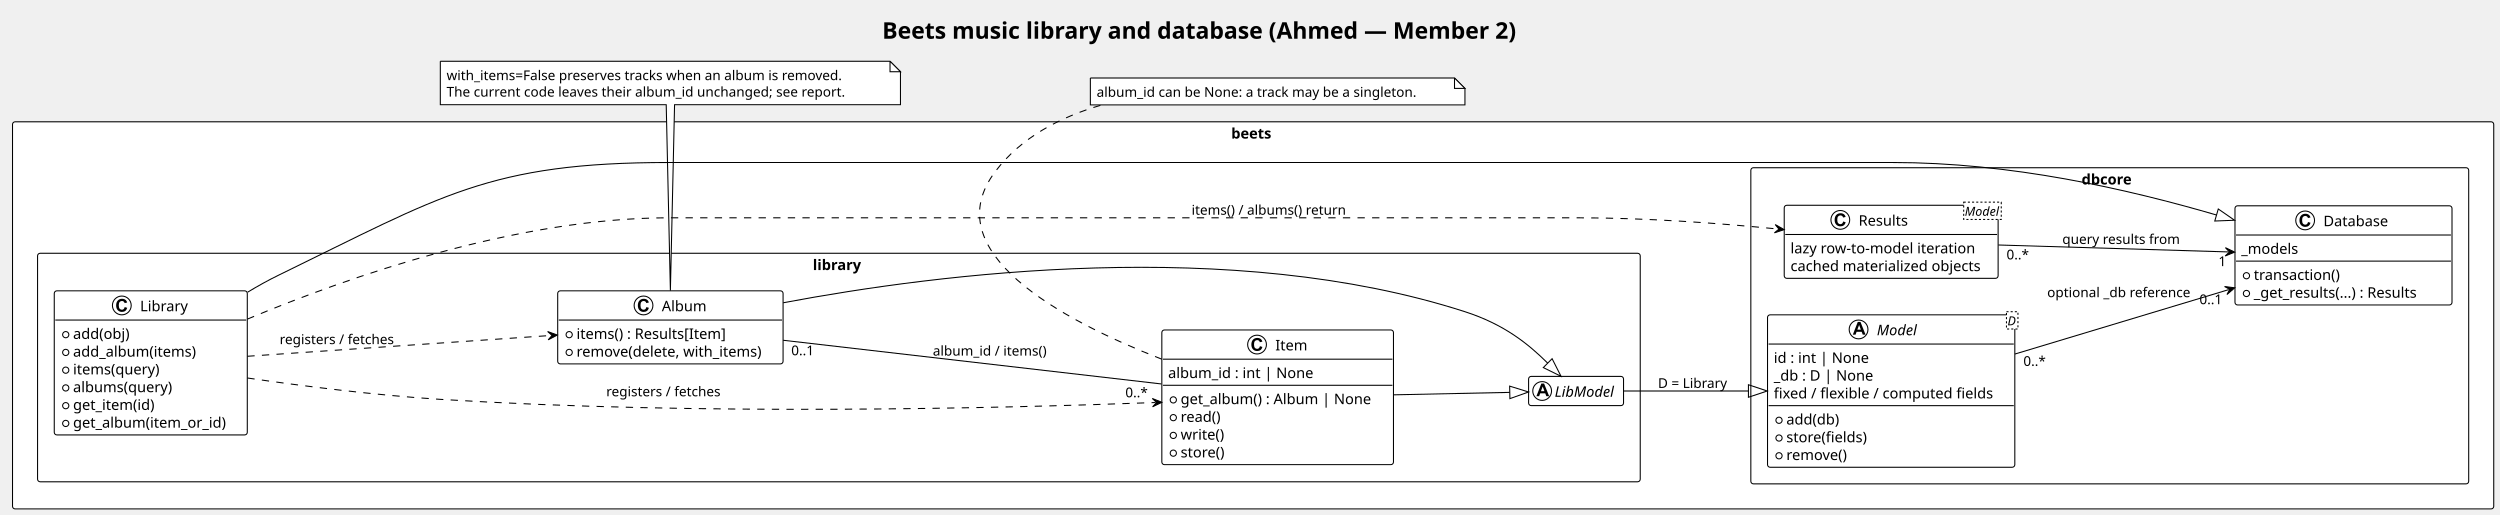
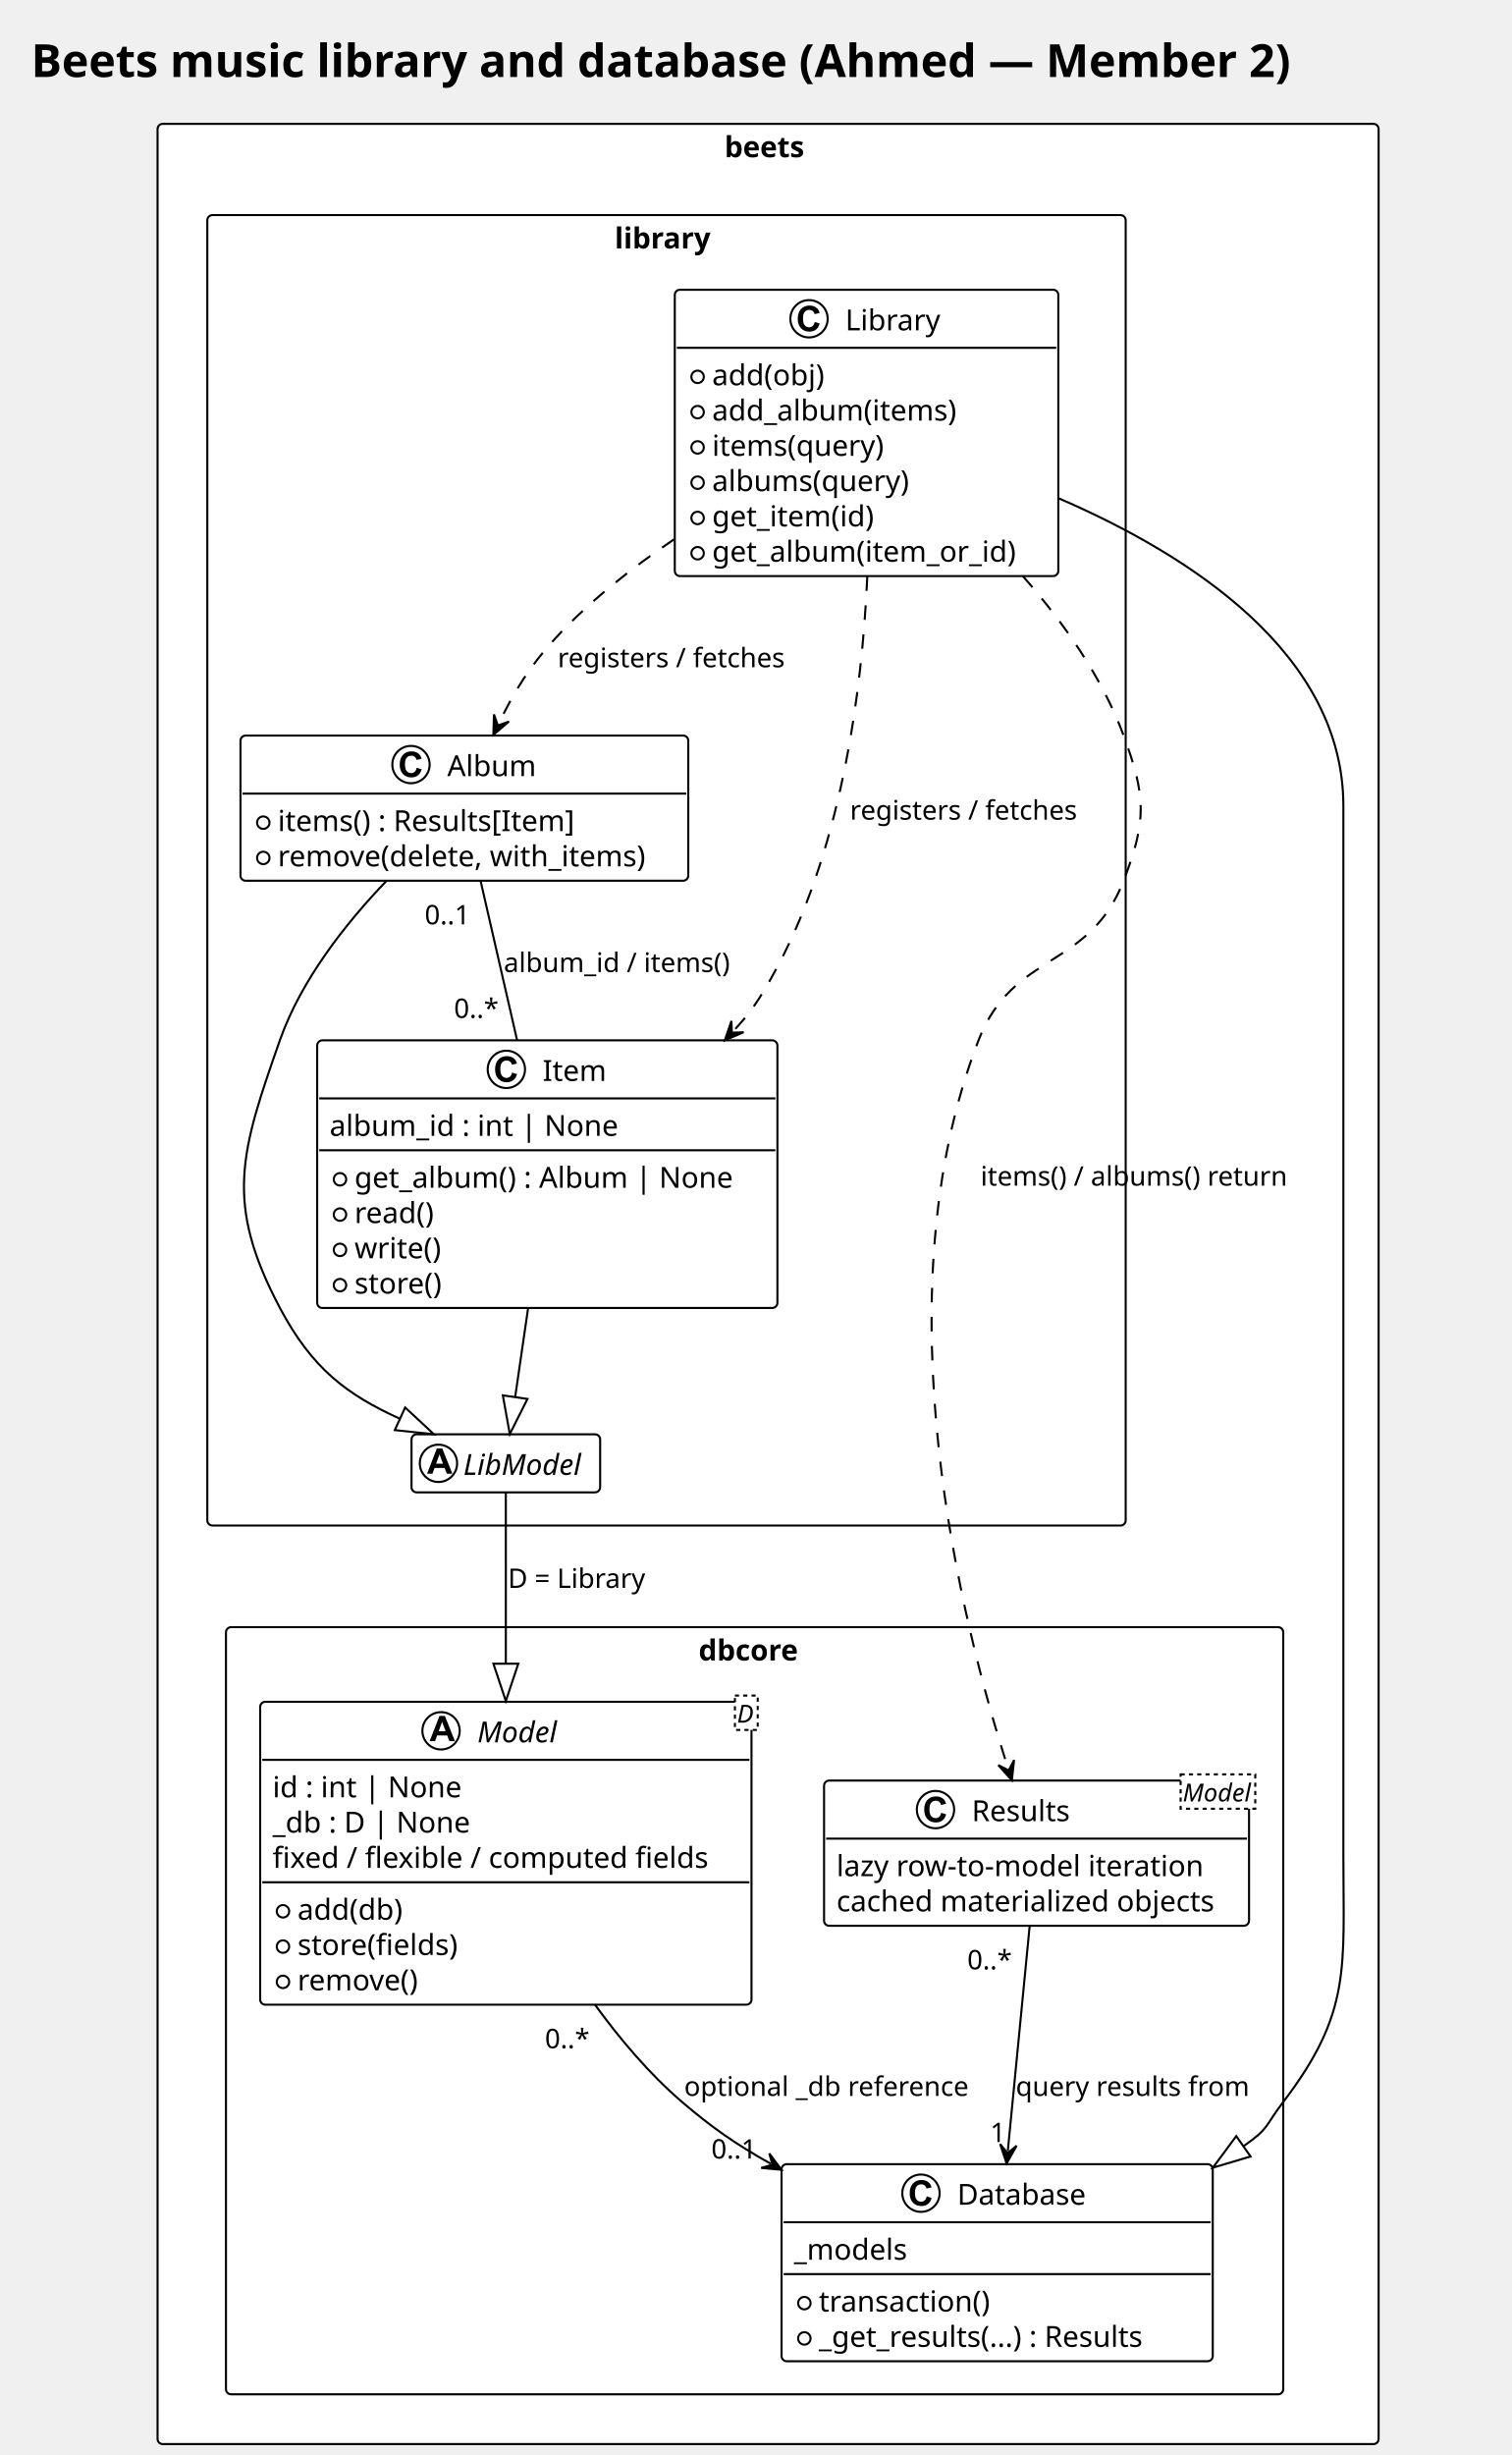
- <svg xmlns="http://www.w3.org/2000/svg" contentStyleType="text/css" height="493px" preserveAspectRatio="none" style="width:2396px;height:493px;background:#FFFFFF;" version="1.1" viewBox="0 0 2396 493" width="2396px" zoomAndPan="magnify">
+ <svg xmlns="http://www.w3.org/2000/svg" contentStyleType="text/css" height="1184px" preserveAspectRatio="none" style="width:729px;height:1184px;background:#FFFFFF;" version="1.1" viewBox="0 0 729 1184" width="729px" zoomAndPan="magnify">
  <defs />
  <g>
-     <text fill="#000000" font-family="Verdana" font-size="22" font-weight="bold" lengthAdjust="spacing" textLength="696" x="845.5" y="37.118">Beets music library and database (Ahmed — Member 2)</text>
+     <text fill="#000000" font-family="Verdana" font-size="22" font-weight="bold" lengthAdjust="spacing" textLength="696" x="15" y="37.118">Beets music library and database (Ahmed — Member 2)</text>
    <g id="cluster_beets">
-       <rect fill="#FFFFFF" height="371" rx="2.5" ry="2.5" style="stroke:#000000;stroke-width:1.0;" width="2378" x="12" y="116.737" />
-       <text fill="#000000" font-family="Verdana" font-size="14" font-weight="bold" lengthAdjust="spacing" textLength="42" x="1180" y="132.812">beets</text>
+       <rect fill="#FFFFFF" height="1119" rx="2.5" ry="2.5" style="stroke:#000000;stroke-width:1.0;" width="589" x="76" y="59.737" />
+       <text fill="#000000" font-family="Verdana" font-size="14" font-weight="bold" lengthAdjust="spacing" textLength="42" x="349.5" y="75.812">beets</text>
    </g>
    <g id="cluster_library">
-       <rect fill="#FFFFFF" height="219" rx="2.5" ry="2.5" style="stroke:#000000;stroke-width:1.0;" width="1536" x="36" y="242.737" />
-       <text fill="#000000" font-family="Verdana" font-size="14" font-weight="bold" lengthAdjust="spacing" textLength="50" x="779" y="258.812">library</text>
+       <rect fill="#FFFFFF" height="632" rx="2.5" ry="2.5" style="stroke:#000000;stroke-width:1.0;" width="443" x="100" y="103.737" />
+       <text fill="#000000" font-family="Verdana" font-size="14" font-weight="bold" lengthAdjust="spacing" textLength="50" x="296.5" y="119.812">library</text>
    </g>
    <g id="cluster_dbcore">
-       <rect fill="#FFFFFF" height="303" rx="2.5" ry="2.5" style="stroke:#000000;stroke-width:1.0;" width="688" x="1678" y="160.737" />
-       <text fill="#000000" font-family="Verdana" font-size="14" font-weight="bold" lengthAdjust="spacing" textLength="54" x="1995" y="176.812">dbcore</text>
+       <rect fill="#FFFFFF" height="370" rx="2.5" ry="2.5" style="stroke:#000000;stroke-width:1.0;" width="510" x="109" y="784.737" />
+       <text fill="#000000" font-family="Verdana" font-size="14" font-weight="bold" lengthAdjust="spacing" textLength="54" x="337" y="800.812">dbcore</text>
    </g>
    <g id="elem_Library">
-       <rect codeLine="9" fill="#FFFFFF" height="138.088" id="Library" rx="2.5" ry="2.5" style="stroke:#000000;stroke-width:1.0;" width="185" x="52" y="278.737" />
-       <ellipse cx="116.75" cy="292.737" fill="#FFFFFF" rx="9" ry="9" style="stroke:#000000;stroke-width:1.0;" />
-       <path d="M119.516,294.269 L121.906,295.019 Q121.359,297.003 120.078,297.972 Q118.812,298.94 116.844,298.94 Q114.422,298.94 112.859,297.284 Q111.312,295.628 111.312,292.753 Q111.312,289.722 112.875,288.05 Q114.438,286.362 117,286.362 Q119.234,286.362 120.625,287.675 Q121.453,288.456 121.875,289.925 L119.438,290.503 Q119.219,289.55 118.531,289.003 Q117.859,288.456 116.875,288.456 Q115.516,288.456 114.672,289.44 Q113.844,290.409 113.844,292.581 Q113.844,294.878 114.672,295.862 Q115.5,296.847 116.828,296.847 Q117.812,296.847 118.516,296.222 Q119.219,295.597 119.516,294.269 Z " fill="#000000" />
-       <text fill="#000000" font-family="Verdana" font-size="14" lengthAdjust="spacing" textLength="48" x="134.25" y="298.305">Library</text>
-       <line style="stroke:#000000;stroke-width:1.0;" x1="53" x2="236" y1="306.737" y2="306.737" />
-       <ellipse cx="63" cy="320.745" fill="#FFFFFF" rx="3" ry="3" style="stroke:#000000;stroke-width:1.0;" />
-       <text fill="#000000" font-family="Verdana" font-size="14" lengthAdjust="spacing" textLength="61" x="70" y="324.812">add(obj)</text>
-       <ellipse cx="63" cy="337.759" fill="#FFFFFF" rx="3" ry="3" style="stroke:#000000;stroke-width:1.0;" />
-       <text fill="#000000" font-family="Verdana" font-size="14" lengthAdjust="spacing" textLength="127" x="70" y="341.827">add_album(items)</text>
-       <ellipse cx="63" cy="354.774" fill="#FFFFFF" rx="3" ry="3" style="stroke:#000000;stroke-width:1.0;" />
-       <text fill="#000000" font-family="Verdana" font-size="14" lengthAdjust="spacing" textLength="90" x="70" y="358.842">items(query)</text>
-       <ellipse cx="63" cy="371.789" fill="#FFFFFF" rx="3" ry="3" style="stroke:#000000;stroke-width:1.0;" />
-       <text fill="#000000" font-family="Verdana" font-size="14" lengthAdjust="spacing" textLength="102" x="70" y="375.856">albums(query)</text>
-       <ellipse cx="63" cy="388.803" fill="#FFFFFF" rx="3" ry="3" style="stroke:#000000;stroke-width:1.0;" />
-       <text fill="#000000" font-family="Verdana" font-size="14" lengthAdjust="spacing" textLength="86" x="70" y="392.871">get_item(id)</text>
-       <ellipse cx="63" cy="405.818" fill="#FFFFFF" rx="3" ry="3" style="stroke:#000000;stroke-width:1.0;" />
-       <text fill="#000000" font-family="Verdana" font-size="14" lengthAdjust="spacing" textLength="161" x="70" y="409.886">get_album(item_or_id)</text>
+       <rect codeLine="9" fill="#FFFFFF" height="138.088" id="Library" rx="2.5" ry="2.5" style="stroke:#000000;stroke-width:1.0;" width="185" x="325.5" y="139.737" />
+       <ellipse cx="390.25" cy="153.737" fill="#FFFFFF" rx="9" ry="9" style="stroke:#000000;stroke-width:1.0;" />
+       <path d="M393.016,155.269 L395.406,156.019 Q394.859,158.003 393.578,158.972 Q392.312,159.94 390.344,159.94 Q387.922,159.94 386.359,158.284 Q384.812,156.628 384.812,153.753 Q384.812,150.722 386.375,149.05 Q387.938,147.362 390.5,147.362 Q392.734,147.362 394.125,148.675 Q394.953,149.456 395.375,150.925 L392.938,151.503 Q392.719,150.55 392.031,150.003 Q391.359,149.456 390.375,149.456 Q389.016,149.456 388.172,150.44 Q387.344,151.409 387.344,153.581 Q387.344,155.878 388.172,156.862 Q389,157.847 390.328,157.847 Q391.312,157.847 392.016,157.222 Q392.719,156.597 393.016,155.269 Z " fill="#000000" />
+       <text fill="#000000" font-family="Verdana" font-size="14" lengthAdjust="spacing" textLength="48" x="407.75" y="159.305">Library</text>
+       <line style="stroke:#000000;stroke-width:1.0;" x1="326.5" x2="509.5" y1="167.737" y2="167.737" />
+       <ellipse cx="336.5" cy="181.745" fill="#FFFFFF" rx="3" ry="3" style="stroke:#000000;stroke-width:1.0;" />
+       <text fill="#000000" font-family="Verdana" font-size="14" lengthAdjust="spacing" textLength="61" x="343.5" y="185.812">add(obj)</text>
+       <ellipse cx="336.5" cy="198.759" fill="#FFFFFF" rx="3" ry="3" style="stroke:#000000;stroke-width:1.0;" />
+       <text fill="#000000" font-family="Verdana" font-size="14" lengthAdjust="spacing" textLength="127" x="343.5" y="202.827">add_album(items)</text>
+       <ellipse cx="336.5" cy="215.774" fill="#FFFFFF" rx="3" ry="3" style="stroke:#000000;stroke-width:1.0;" />
+       <text fill="#000000" font-family="Verdana" font-size="14" lengthAdjust="spacing" textLength="90" x="343.5" y="219.842">items(query)</text>
+       <ellipse cx="336.5" cy="232.789" fill="#FFFFFF" rx="3" ry="3" style="stroke:#000000;stroke-width:1.0;" />
+       <text fill="#000000" font-family="Verdana" font-size="14" lengthAdjust="spacing" textLength="102" x="343.5" y="236.856">albums(query)</text>
+       <ellipse cx="336.5" cy="249.803" fill="#FFFFFF" rx="3" ry="3" style="stroke:#000000;stroke-width:1.0;" />
+       <text fill="#000000" font-family="Verdana" font-size="14" lengthAdjust="spacing" textLength="86" x="343.5" y="253.871">get_item(id)</text>
+       <ellipse cx="336.5" cy="266.818" fill="#FFFFFF" rx="3" ry="3" style="stroke:#000000;stroke-width:1.0;" />
+       <text fill="#000000" font-family="Verdana" font-size="14" lengthAdjust="spacing" textLength="161" x="343.5" y="270.886">get_album(item_or_id)</text>
    </g>
    <g id="elem_LibModel">
-       <rect codeLine="18" fill="#FFFFFF" height="28" id="LibModel" rx="2.5" ry="2.5" style="stroke:#000000;stroke-width:1.0;" width="91" x="1465" y="360.737" />
-       <ellipse cx="1478" cy="374.737" fill="#FFFFFF" rx="9" ry="9" style="stroke:#000000;stroke-width:1.0;" />
-       <path d="M1484.703,379.737 L1482.031,379.737 L1480.969,376.972 L1476.109,376.972 L1475.109,379.737 L1472.5,379.737 L1477.234,367.565 L1479.844,367.565 L1484.703,379.737 Z M1480.188,374.925 L1478.516,370.409 L1476.859,374.925 L1480.188,374.925 Z " fill="#000000" />
-       <text fill="#000000" font-family="Verdana" font-size="14" font-style="italic" lengthAdjust="spacing" textLength="63" x="1490" y="380.305">LibModel</text>
+       <rect codeLine="18" fill="#FFFFFF" height="28" id="LibModel" rx="2.5" ry="2.5" style="stroke:#000000;stroke-width:1.0;" width="91" x="198.5" y="691.737" />
+       <ellipse cx="211.5" cy="705.737" fill="#FFFFFF" rx="9" ry="9" style="stroke:#000000;stroke-width:1.0;" />
+       <path d="M218.203,710.737 L215.531,710.737 L214.469,707.972 L209.609,707.972 L208.609,710.737 L206,710.737 L210.734,698.565 L213.344,698.565 L218.203,710.737 Z M213.688,705.925 L212.016,701.409 L210.359,705.925 L213.688,705.925 Z " fill="#000000" />
+       <text fill="#000000" font-family="Verdana" font-size="14" font-style="italic" lengthAdjust="spacing" textLength="63" x="223.5" y="711.305">LibModel</text>
    </g>
    <g id="elem_Album">
-       <rect codeLine="20" fill="#FFFFFF" height="70.029" id="Album" rx="2.5" ry="2.5" style="stroke:#000000;stroke-width:1.0;" width="216" x="534.5" y="278.737" />
-       <ellipse cx="616.75" cy="292.737" fill="#FFFFFF" rx="9" ry="9" style="stroke:#000000;stroke-width:1.0;" />
-       <path d="M619.516,294.269 L621.906,295.019 Q621.359,297.003 620.078,297.972 Q618.812,298.94 616.844,298.94 Q614.422,298.94 612.859,297.284 Q611.312,295.628 611.312,292.753 Q611.312,289.722 612.875,288.05 Q614.438,286.362 617,286.362 Q619.234,286.362 620.625,287.675 Q621.453,288.456 621.875,289.925 L619.438,290.503 Q619.219,289.55 618.531,289.003 Q617.859,288.456 616.875,288.456 Q615.516,288.456 614.672,289.44 Q613.844,290.409 613.844,292.581 Q613.844,294.878 614.672,295.862 Q615.5,296.847 616.828,296.847 Q617.812,296.847 618.516,296.222 Q619.219,295.597 619.516,294.269 Z " fill="#000000" />
-       <text fill="#000000" font-family="Verdana" font-size="14" lengthAdjust="spacing" textLength="44" x="634.25" y="298.305">Album</text>
-       <line style="stroke:#000000;stroke-width:1.0;" x1="535.5" x2="749.5" y1="306.737" y2="306.737" />
-       <ellipse cx="545.5" cy="320.745" fill="#FFFFFF" rx="3" ry="3" style="stroke:#000000;stroke-width:1.0;" />
-       <text fill="#000000" font-family="Verdana" font-size="14" lengthAdjust="spacing" textLength="162" x="552.5" y="324.812">items() : Results[Item]</text>
-       <ellipse cx="545.5" cy="337.759" fill="#FFFFFF" rx="3" ry="3" style="stroke:#000000;stroke-width:1.0;" />
-       <text fill="#000000" font-family="Verdana" font-size="14" lengthAdjust="spacing" textLength="192" x="552.5" y="341.827">remove(delete, with_items)</text>
+       <rect codeLine="20" fill="#FFFFFF" height="70.029" id="Album" rx="2.5" ry="2.5" style="stroke:#000000;stroke-width:1.0;" width="216" x="116" y="354.737" />
+       <ellipse cx="198.25" cy="368.737" fill="#FFFFFF" rx="9" ry="9" style="stroke:#000000;stroke-width:1.0;" />
+       <path d="M201.016,370.269 L203.406,371.019 Q202.859,373.003 201.578,373.972 Q200.312,374.94 198.344,374.94 Q195.922,374.94 194.359,373.284 Q192.812,371.628 192.812,368.753 Q192.812,365.722 194.375,364.05 Q195.938,362.362 198.5,362.362 Q200.734,362.362 202.125,363.675 Q202.953,364.456 203.375,365.925 L200.938,366.503 Q200.719,365.55 200.031,365.003 Q199.359,364.456 198.375,364.456 Q197.016,364.456 196.172,365.44 Q195.344,366.409 195.344,368.581 Q195.344,370.878 196.172,371.862 Q197,372.847 198.328,372.847 Q199.312,372.847 200.016,372.222 Q200.719,371.597 201.016,370.269 Z " fill="#000000" />
+       <text fill="#000000" font-family="Verdana" font-size="14" lengthAdjust="spacing" textLength="44" x="215.75" y="374.305">Album</text>
+       <line style="stroke:#000000;stroke-width:1.0;" x1="117" x2="331" y1="382.737" y2="382.737" />
+       <ellipse cx="127" cy="396.745" fill="#FFFFFF" rx="3" ry="3" style="stroke:#000000;stroke-width:1.0;" />
+       <text fill="#000000" font-family="Verdana" font-size="14" lengthAdjust="spacing" textLength="162" x="134" y="400.812">items() : Results[Item]</text>
+       <ellipse cx="127" cy="413.759" fill="#FFFFFF" rx="3" ry="3" style="stroke:#000000;stroke-width:1.0;" />
+       <text fill="#000000" font-family="Verdana" font-size="14" lengthAdjust="spacing" textLength="192" x="134" y="417.827">remove(delete, with_items)</text>
    </g>
    <g id="elem_Item">
-       <rect codeLine="25" fill="#FFFFFF" height="129.073" id="Item" rx="2.5" ry="2.5" style="stroke:#000000;stroke-width:1.0;" width="222" x="1113.5" y="316.237" />
-       <ellipse cx="1204.75" cy="330.237" fill="#FFFFFF" rx="9" ry="9" style="stroke:#000000;stroke-width:1.0;" />
-       <path d="M1207.516,331.769 L1209.906,332.519 Q1209.359,334.503 1208.078,335.472 Q1206.812,336.44 1204.844,336.44 Q1202.422,336.44 1200.859,334.784 Q1199.312,333.128 1199.312,330.253 Q1199.312,327.222 1200.875,325.55 Q1202.438,323.862 1205,323.862 Q1207.234,323.862 1208.625,325.175 Q1209.453,325.956 1209.875,327.425 L1207.438,328.003 Q1207.219,327.05 1206.531,326.503 Q1205.859,325.956 1204.875,325.956 Q1203.516,325.956 1202.672,326.94 Q1201.844,327.909 1201.844,330.081 Q1201.844,332.378 1202.672,333.362 Q1203.5,334.347 1204.828,334.347 Q1205.812,334.347 1206.516,333.722 Q1207.219,333.097 1207.516,331.769 Z " fill="#000000" />
-       <text fill="#000000" font-family="Verdana" font-size="14" lengthAdjust="spacing" textLength="32" x="1222.25" y="335.805">Item</text>
-       <line style="stroke:#000000;stroke-width:1.0;" x1="1114.5" x2="1334.5" y1="344.237" y2="344.237" />
-       <text fill="#000000" font-family="Verdana" font-size="14" lengthAdjust="spacing" textLength="149" x="1119.5" y="362.312">album_id : int | None</text>
-       <line style="stroke:#000000;stroke-width:1.0;" x1="1114.5" x2="1334.5" y1="369.252" y2="369.252" />
-       <ellipse cx="1124.5" cy="383.259" fill="#FFFFFF" rx="3" ry="3" style="stroke:#000000;stroke-width:1.0;" />
-       <text fill="#000000" font-family="Verdana" font-size="14" lengthAdjust="spacing" textLength="198" x="1131.5" y="387.327">get_album() : Album | None</text>
-       <ellipse cx="1124.5" cy="400.274" fill="#FFFFFF" rx="3" ry="3" style="stroke:#000000;stroke-width:1.0;" />
-       <text fill="#000000" font-family="Verdana" font-size="14" lengthAdjust="spacing" textLength="43" x="1131.5" y="404.342">read()</text>
-       <ellipse cx="1124.5" cy="417.289" fill="#FFFFFF" rx="3" ry="3" style="stroke:#000000;stroke-width:1.0;" />
-       <text fill="#000000" font-family="Verdana" font-size="14" lengthAdjust="spacing" textLength="46" x="1131.5" y="421.356">write()</text>
-       <ellipse cx="1124.5" cy="434.303" fill="#FFFFFF" rx="3" ry="3" style="stroke:#000000;stroke-width:1.0;" />
-       <text fill="#000000" font-family="Verdana" font-size="14" lengthAdjust="spacing" textLength="49" x="1131.5" y="438.371">store()</text>
+       <rect codeLine="25" fill="#FFFFFF" height="129.073" id="Item" rx="2.5" ry="2.5" style="stroke:#000000;stroke-width:1.0;" width="222" x="153" y="501.737" />
+       <ellipse cx="244.25" cy="515.737" fill="#FFFFFF" rx="9" ry="9" style="stroke:#000000;stroke-width:1.0;" />
+       <path d="M247.016,517.269 L249.406,518.019 Q248.859,520.003 247.578,520.972 Q246.312,521.94 244.344,521.94 Q241.922,521.94 240.359,520.284 Q238.812,518.628 238.812,515.753 Q238.812,512.722 240.375,511.05 Q241.938,509.362 244.5,509.362 Q246.734,509.362 248.125,510.675 Q248.953,511.456 249.375,512.925 L246.938,513.503 Q246.719,512.55 246.031,512.003 Q245.359,511.456 244.375,511.456 Q243.016,511.456 242.172,512.44 Q241.344,513.409 241.344,515.581 Q241.344,517.878 242.172,518.862 Q243,519.847 244.328,519.847 Q245.312,519.847 246.016,519.222 Q246.719,518.597 247.016,517.269 Z " fill="#000000" />
+       <text fill="#000000" font-family="Verdana" font-size="14" lengthAdjust="spacing" textLength="32" x="261.75" y="521.305">Item</text>
+       <line style="stroke:#000000;stroke-width:1.0;" x1="154" x2="374" y1="529.737" y2="529.737" />
+       <text fill="#000000" font-family="Verdana" font-size="14" lengthAdjust="spacing" textLength="149" x="159" y="547.812">album_id : int | None</text>
+       <line style="stroke:#000000;stroke-width:1.0;" x1="154" x2="374" y1="554.752" y2="554.752" />
+       <ellipse cx="164" cy="568.759" fill="#FFFFFF" rx="3" ry="3" style="stroke:#000000;stroke-width:1.0;" />
+       <text fill="#000000" font-family="Verdana" font-size="14" lengthAdjust="spacing" textLength="198" x="171" y="572.827">get_album() : Album | None</text>
+       <ellipse cx="164" cy="585.774" fill="#FFFFFF" rx="3" ry="3" style="stroke:#000000;stroke-width:1.0;" />
+       <text fill="#000000" font-family="Verdana" font-size="14" lengthAdjust="spacing" textLength="43" x="171" y="589.842">read()</text>
+       <ellipse cx="164" cy="602.789" fill="#FFFFFF" rx="3" ry="3" style="stroke:#000000;stroke-width:1.0;" />
+       <text fill="#000000" font-family="Verdana" font-size="14" lengthAdjust="spacing" textLength="46" x="171" y="606.856">write()</text>
+       <ellipse cx="164" cy="619.803" fill="#FFFFFF" rx="3" ry="3" style="stroke:#000000;stroke-width:1.0;" />
+       <text fill="#000000" font-family="Verdana" font-size="14" lengthAdjust="spacing" textLength="49" x="171" y="623.871">store()</text>
    </g>
    <g id="elem_Model">
-       <rect codeLine="35" fill="#FFFFFF" height="146.088" id="Model" rx="2.5" ry="2.5" style="stroke:#000000;stroke-width:1.0;" width="237" x="1694" y="301.737" />
-       <ellipse cx="1781.25" cy="315.737" fill="#FFFFFF" rx="9" ry="9" style="stroke:#000000;stroke-width:1.0;" />
-       <path d="M1787.953,320.737 L1785.281,320.737 L1784.219,317.972 L1779.359,317.972 L1778.359,320.737 L1775.75,320.737 L1780.484,308.565 L1783.094,308.565 L1787.953,320.737 Z M1783.438,315.925 L1781.766,311.409 L1780.109,315.925 L1783.438,315.925 Z " fill="#000000" />
-       <text fill="#000000" font-family="Verdana" font-size="14" font-style="italic" lengthAdjust="spacing" textLength="42" x="1798.75" y="321.305">Model</text>
-       <rect fill="#FFFFFF" height="16.584" style="stroke:#000000;stroke-width:1.0;stroke-dasharray:2.0,2.0;" width="11" x="1923" y="298.737" />
-       <text fill="#000000" font-family="Verdana" font-size="12" font-style="italic" lengthAdjust="spacing" textLength="9" x="1924" y="311.802">D</text>
-       <line style="stroke:#000000;stroke-width:1.0;" x1="1695" x2="1930" y1="329.737" y2="329.737" />
-       <text fill="#000000" font-family="Verdana" font-size="14" lengthAdjust="spacing" textLength="98" x="1700" y="347.812">id : int | None</text>
-       <text fill="#000000" font-family="Verdana" font-size="14" lengthAdjust="spacing" textLength="106" x="1700" y="364.827">_db : D | None</text>
-       <text fill="#000000" font-family="Verdana" font-size="14" lengthAdjust="spacing" textLength="225" x="1700" y="381.842">fixed / flexible / computed fields</text>
-       <line style="stroke:#000000;stroke-width:1.0;" x1="1695" x2="1930" y1="388.781" y2="388.781" />
-       <ellipse cx="1705" cy="402.789" fill="#FFFFFF" rx="3" ry="3" style="stroke:#000000;stroke-width:1.0;" />
-       <text fill="#000000" font-family="Verdana" font-size="14" lengthAdjust="spacing" textLength="56" x="1712" y="406.856">add(db)</text>
-       <ellipse cx="1705" cy="419.803" fill="#FFFFFF" rx="3" ry="3" style="stroke:#000000;stroke-width:1.0;" />
-       <text fill="#000000" font-family="Verdana" font-size="14" lengthAdjust="spacing" textLength="85" x="1712" y="423.871">store(fields)</text>
-       <ellipse cx="1705" cy="436.818" fill="#FFFFFF" rx="3" ry="3" style="stroke:#000000;stroke-width:1.0;" />
-       <text fill="#000000" font-family="Verdana" font-size="14" lengthAdjust="spacing" textLength="64" x="1712" y="440.886">remove()</text>
+       <rect codeLine="35" fill="#FFFFFF" height="146.088" id="Model" rx="2.5" ry="2.5" style="stroke:#000000;stroke-width:1.0;" width="237" x="125.5" y="820.737" />
+       <ellipse cx="212.75" cy="834.737" fill="#FFFFFF" rx="9" ry="9" style="stroke:#000000;stroke-width:1.0;" />
+       <path d="M219.453,839.737 L216.781,839.737 L215.719,836.972 L210.859,836.972 L209.859,839.737 L207.25,839.737 L211.984,827.565 L214.594,827.565 L219.453,839.737 Z M214.938,834.925 L213.266,830.409 L211.609,834.925 L214.938,834.925 Z " fill="#000000" />
+       <text fill="#000000" font-family="Verdana" font-size="14" font-style="italic" lengthAdjust="spacing" textLength="42" x="230.25" y="840.305">Model</text>
+       <rect fill="#FFFFFF" height="16.584" style="stroke:#000000;stroke-width:1.0;stroke-dasharray:2.0,2.0;" width="11" x="354.5" y="817.737" />
+       <text fill="#000000" font-family="Verdana" font-size="12" font-style="italic" lengthAdjust="spacing" textLength="9" x="355.5" y="830.802">D</text>
+       <line style="stroke:#000000;stroke-width:1.0;" x1="126.5" x2="361.5" y1="848.737" y2="848.737" />
+       <text fill="#000000" font-family="Verdana" font-size="14" lengthAdjust="spacing" textLength="98" x="131.5" y="866.812">id : int | None</text>
+       <text fill="#000000" font-family="Verdana" font-size="14" lengthAdjust="spacing" textLength="106" x="131.5" y="883.827">_db : D | None</text>
+       <text fill="#000000" font-family="Verdana" font-size="14" lengthAdjust="spacing" textLength="225" x="131.5" y="900.842">fixed / flexible / computed fields</text>
+       <line style="stroke:#000000;stroke-width:1.0;" x1="126.5" x2="361.5" y1="907.781" y2="907.781" />
+       <ellipse cx="136.5" cy="921.789" fill="#FFFFFF" rx="3" ry="3" style="stroke:#000000;stroke-width:1.0;" />
+       <text fill="#000000" font-family="Verdana" font-size="14" lengthAdjust="spacing" textLength="56" x="143.5" y="925.856">add(db)</text>
+       <ellipse cx="136.5" cy="938.803" fill="#FFFFFF" rx="3" ry="3" style="stroke:#000000;stroke-width:1.0;" />
+       <text fill="#000000" font-family="Verdana" font-size="14" lengthAdjust="spacing" textLength="85" x="143.5" y="942.871">store(fields)</text>
+       <ellipse cx="136.5" cy="955.818" fill="#FFFFFF" rx="3" ry="3" style="stroke:#000000;stroke-width:1.0;" />
+       <text fill="#000000" font-family="Verdana" font-size="14" lengthAdjust="spacing" textLength="64" x="143.5" y="959.886">remove()</text>
    </g>
    <g id="elem_Database">
-       <rect codeLine="44" fill="#FFFFFF" height="95.044" id="Database" rx="2.5" ry="2.5" style="stroke:#000000;stroke-width:1.0;" width="208" x="2142" y="197.237" />
-       <ellipse cx="2209.25" cy="211.237" fill="#FFFFFF" rx="9" ry="9" style="stroke:#000000;stroke-width:1.0;" />
-       <path d="M2212.016,212.769 L2214.406,213.519 Q2213.859,215.503 2212.578,216.472 Q2211.312,217.44 2209.344,217.44 Q2206.922,217.44 2205.359,215.784 Q2203.812,214.128 2203.812,211.253 Q2203.812,208.222 2205.375,206.55 Q2206.938,204.862 2209.5,204.862 Q2211.734,204.862 2213.125,206.175 Q2213.953,206.956 2214.375,208.425 L2211.938,209.003 Q2211.719,208.05 2211.031,207.503 Q2210.359,206.956 2209.375,206.956 Q2208.016,206.956 2207.172,207.94 Q2206.344,208.909 2206.344,211.081 Q2206.344,213.378 2207.172,214.362 Q2208,215.347 2209.328,215.347 Q2210.312,215.347 2211.016,214.722 Q2211.719,214.097 2212.016,212.769 Z " fill="#000000" />
-       <text fill="#000000" font-family="Verdana" font-size="14" lengthAdjust="spacing" textLength="66" x="2226.75" y="216.805">Database</text>
-       <line style="stroke:#000000;stroke-width:1.0;" x1="2143" x2="2349" y1="225.237" y2="225.237" />
-       <text fill="#000000" font-family="Verdana" font-size="14" lengthAdjust="spacing" textLength="59" x="2148" y="243.312">_models</text>
-       <line style="stroke:#000000;stroke-width:1.0;" x1="2143" x2="2349" y1="250.252" y2="250.252" />
-       <ellipse cx="2153" cy="264.259" fill="#FFFFFF" rx="3" ry="3" style="stroke:#000000;stroke-width:1.0;" />
-       <text fill="#000000" font-family="Verdana" font-size="14" lengthAdjust="spacing" textLength="91" x="2160" y="268.327">transaction()</text>
-       <ellipse cx="2153" cy="281.274" fill="#FFFFFF" rx="3" ry="3" style="stroke:#000000;stroke-width:1.0;" />
-       <text fill="#000000" font-family="Verdana" font-size="14" lengthAdjust="spacing" textLength="184" x="2160" y="285.342">_get_results(...) : Results</text>
+       <rect codeLine="44" fill="#FFFFFF" height="95.044" id="Database" rx="2.5" ry="2.5" style="stroke:#000000;stroke-width:1.0;" width="208" x="377" y="1043.737" />
+       <ellipse cx="444.25" cy="1057.737" fill="#FFFFFF" rx="9" ry="9" style="stroke:#000000;stroke-width:1.0;" />
+       <path d="M447.016,1059.269 L449.406,1060.019 Q448.859,1062.003 447.578,1062.972 Q446.312,1063.94 444.344,1063.94 Q441.922,1063.94 440.359,1062.284 Q438.812,1060.628 438.812,1057.753 Q438.812,1054.722 440.375,1053.05 Q441.938,1051.362 444.5,1051.362 Q446.734,1051.362 448.125,1052.675 Q448.953,1053.456 449.375,1054.925 L446.938,1055.503 Q446.719,1054.55 446.031,1054.003 Q445.359,1053.456 444.375,1053.456 Q443.016,1053.456 442.172,1054.44 Q441.344,1055.409 441.344,1057.581 Q441.344,1059.878 442.172,1060.862 Q443,1061.847 444.328,1061.847 Q445.312,1061.847 446.016,1061.222 Q446.719,1060.597 447.016,1059.269 Z " fill="#000000" />
+       <text fill="#000000" font-family="Verdana" font-size="14" lengthAdjust="spacing" textLength="66" x="461.75" y="1063.305">Database</text>
+       <line style="stroke:#000000;stroke-width:1.0;" x1="378" x2="584" y1="1071.737" y2="1071.737" />
+       <text fill="#000000" font-family="Verdana" font-size="14" lengthAdjust="spacing" textLength="59" x="383" y="1089.812">_models</text>
+       <line style="stroke:#000000;stroke-width:1.0;" x1="378" x2="584" y1="1096.752" y2="1096.752" />
+       <ellipse cx="388" cy="1110.759" fill="#FFFFFF" rx="3" ry="3" style="stroke:#000000;stroke-width:1.0;" />
+       <text fill="#000000" font-family="Verdana" font-size="14" lengthAdjust="spacing" textLength="91" x="395" y="1114.827">transaction()</text>
+       <ellipse cx="388" cy="1127.774" fill="#FFFFFF" rx="3" ry="3" style="stroke:#000000;stroke-width:1.0;" />
+       <text fill="#000000" font-family="Verdana" font-size="14" lengthAdjust="spacing" textLength="184" x="395" y="1131.842">_get_results(...) : Results</text>
    </g>
    <g id="elem_Results">
-       <rect codeLine="50" fill="#FFFFFF" height="70.029" id="Results" rx="2.5" ry="2.5" style="stroke:#000000;stroke-width:1.0;" width="205" x="1710" y="196.737" />
-       <ellipse cx="1763.75" cy="210.737" fill="#FFFFFF" rx="9" ry="9" style="stroke:#000000;stroke-width:1.0;" />
-       <path d="M1766.516,212.269 L1768.906,213.019 Q1768.359,215.003 1767.078,215.972 Q1765.812,216.94 1763.844,216.94 Q1761.422,216.94 1759.859,215.284 Q1758.312,213.628 1758.312,210.753 Q1758.312,207.722 1759.875,206.05 Q1761.438,204.362 1764,204.362 Q1766.234,204.362 1767.625,205.675 Q1768.453,206.456 1768.875,207.925 L1766.438,208.503 Q1766.219,207.55 1765.531,207.003 Q1764.859,206.456 1763.875,206.456 Q1762.516,206.456 1761.672,207.44 Q1760.844,208.409 1760.844,210.581 Q1760.844,212.878 1761.672,213.862 Q1762.5,214.847 1763.828,214.847 Q1764.812,214.847 1765.516,214.222 Q1766.219,213.597 1766.516,212.269 Z " fill="#000000" />
-       <text fill="#000000" font-family="Verdana" font-size="14" lengthAdjust="spacing" textLength="52" x="1781.25" y="216.305">Results</text>
-       <rect fill="#FFFFFF" height="16.584" style="stroke:#000000;stroke-width:1.0;stroke-dasharray:2.0,2.0;" width="36" x="1882" y="193.737" />
-       <text fill="#000000" font-family="Verdana" font-size="12" font-style="italic" lengthAdjust="spacing" textLength="34" x="1883" y="206.802">Model</text>
-       <line style="stroke:#000000;stroke-width:1.0;" x1="1711" x2="1914" y1="224.737" y2="224.737" />
-       <text fill="#000000" font-family="Verdana" font-size="14" lengthAdjust="spacing" textLength="192" x="1716" y="242.812">lazy row-to-model iteration</text>
-       <text fill="#000000" font-family="Verdana" font-size="14" lengthAdjust="spacing" textLength="193" x="1716" y="259.827">cached materialized objects</text>
-     </g>
-     <g id="elem_GMN22">
-       <path d="M1045,74.737 L1045,100.537 L1404,100.537 L1404,84.737 L1394,74.737 L1045,74.737 " fill="#FFFFFF" style="stroke:#000000;stroke-width:1.0;" />
-       <path d="M1394,74.737 L1394,84.737 L1404,84.737 L1394,74.737 " fill="#FFFFFF" style="stroke:#000000;stroke-width:1.0;" />
-       <text fill="#000000" font-family="Verdana" font-size="13" lengthAdjust="spacing" textLength="338" x="1051" y="92.807">album_id can be None: a track may be a singleton.</text>
-     </g>
-     <g id="elem_GMN25">
-       <path d="M422,58.737 L422,100.336 A0,0 0 0 0 422,100.336 L638.5,100.336 L642.5,278.547 L646.5,100.336 L863,100.336 A0,0 0 0 0 863,100.336 L863,68.737 L853,58.737 L422,58.737 A0,0 0 0 0 422,58.737 " fill="#FFFFFF" style="stroke:#000000;stroke-width:1.0;" />
-       <path d="M853,58.737 L853,68.737 L863,68.737 L853,58.737 " fill="#FFFFFF" style="stroke:#000000;stroke-width:1.0;" />
-       <text fill="#000000" font-family="Verdana" font-size="13" lengthAdjust="spacing" textLength="414" x="428" y="76.807">with_items=False preserves tracks when an album is removed.</text>
-       <text fill="#000000" font-family="Verdana" font-size="13" lengthAdjust="spacing" textLength="420" x="428" y="92.606">The current code leaves their album_id unchanged; see report.</text>
+       <rect codeLine="50" fill="#FFFFFF" height="70.029" id="Results" rx="2.5" ry="2.5" style="stroke:#000000;stroke-width:1.0;" width="205" x="397.5" y="858.737" />
+       <ellipse cx="451.25" cy="872.737" fill="#FFFFFF" rx="9" ry="9" style="stroke:#000000;stroke-width:1.0;" />
+       <path d="M454.016,874.269 L456.406,875.019 Q455.859,877.003 454.578,877.972 Q453.312,878.94 451.344,878.94 Q448.922,878.94 447.359,877.284 Q445.812,875.628 445.812,872.753 Q445.812,869.722 447.375,868.05 Q448.938,866.362 451.5,866.362 Q453.734,866.362 455.125,867.675 Q455.953,868.456 456.375,869.925 L453.938,870.503 Q453.719,869.55 453.031,869.003 Q452.359,868.456 451.375,868.456 Q450.016,868.456 449.172,869.44 Q448.344,870.409 448.344,872.581 Q448.344,874.878 449.172,875.862 Q450,876.847 451.328,876.847 Q452.312,876.847 453.016,876.222 Q453.719,875.597 454.016,874.269 Z " fill="#000000" />
+       <text fill="#000000" font-family="Verdana" font-size="14" lengthAdjust="spacing" textLength="52" x="468.75" y="878.305">Results</text>
+       <rect fill="#FFFFFF" height="16.584" style="stroke:#000000;stroke-width:1.0;stroke-dasharray:2.0,2.0;" width="36" x="569.5" y="855.737" />
+       <text fill="#000000" font-family="Verdana" font-size="12" font-style="italic" lengthAdjust="spacing" textLength="34" x="570.5" y="868.802">Model</text>
+       <line style="stroke:#000000;stroke-width:1.0;" x1="398.5" x2="601.5" y1="886.737" y2="886.737" />
+       <text fill="#000000" font-family="Verdana" font-size="14" lengthAdjust="spacing" textLength="192" x="403.5" y="904.812">lazy row-to-model iteration</text>
+       <text fill="#000000" font-family="Verdana" font-size="14" lengthAdjust="spacing" textLength="193" x="403.5" y="921.827">cached materialized objects</text>
    </g>
    <g id="link_Library_Database">
-       <path codeLine="56" d="M237.27,280.067 C247.07,274.127 257.08,268.557 267,263.737 C422.79,187.987 468.27,155.737 641.5,155.737 C641.5,155.737 641.5,155.737 1813.5,155.737 C1927.47,155.737 2037.666,180.861 2124.316,206.061 " fill="none" id="Library-to-Database" style="stroke:#000000;stroke-width:1.0;" />
-       <polygon fill="none" points="2141.6,211.087,2125.992,200.299,2122.641,211.822,2141.6,211.087" style="stroke:#000000;stroke-width:1.0;" />
+       <path codeLine="56" d="M510.56,240.277 C574.47,267.847 648,315.497 648,388.737 C648,388.737 648,388.737 648,894.737 C648,949.177 652.02,970.457 619,1013.737 C609.69,1025.937 612.597,1026.123 599.778,1035.113 " fill="none" id="Library-to-Database" style="stroke:#000000;stroke-width:1.0;" />
+       <polygon fill="none" points="585.04,1045.447,603.222,1040.025,596.333,1030.2,585.04,1045.447" style="stroke:#000000;stroke-width:1.0;" />
    </g>
    <g id="link_LibModel_Model">
-       <path codeLine="57" d="M1556.09,374.737 C1592.41,374.737 1627.39,374.737 1675.7,374.737 " fill="none" id="LibModel-to-Model" style="stroke:#000000;stroke-width:1.0;" />
-       <polygon fill="none" points="1693.7,374.737,1675.7,368.737,1675.7,380.737,1693.7,374.737" style="stroke:#000000;stroke-width:1.0;" />
-       <text fill="#000000" font-family="Verdana" font-size="13" lengthAdjust="spacing" textLength="72" x="1589" y="371.807">D = Library</text>
+       <path codeLine="57" d="M244,719.817 C244,740.657 244,764.867 244,802.367 " fill="none" id="LibModel-to-Model" style="stroke:#000000;stroke-width:1.0;" />
+       <polygon fill="none" points="244,820.367,250,802.367,238,802.367,244,820.367" style="stroke:#000000;stroke-width:1.0;" />
+       <text fill="#000000" font-family="Verdana" font-size="13" lengthAdjust="spacing" textLength="72" x="245" y="765.807">D = Library</text>
    </g>
    <g id="link_Item_LibModel">
-       <path codeLine="58" d="M1335.71,378.407 C1380.77,377.457 1412.334,376.787 1446.964,376.057 " fill="none" id="Item-to-LibModel" style="stroke:#000000;stroke-width:1.0;" />
-       <polygon fill="none" points="1464.96,375.677,1446.838,370.058,1447.09,382.055,1464.96,375.677" style="stroke:#000000;stroke-width:1.0;" />
+       <path codeLine="58" d="M254.76,630.757 C251.42,653.697 250.552,659.604 248.492,673.813 " fill="none" id="Item-to-LibModel" style="stroke:#000000;stroke-width:1.0;" />
+       <polygon fill="none" points="245.91,691.627,254.43,674.674,242.554,672.953,245.91,691.627" style="stroke:#000000;stroke-width:1.0;" />
    </g>
    <g id="link_Album_LibModel">
-       <path codeLine="59" d="M750.61,290.187 C900.8,261.897 1180.61,226.657 1404,298.737 C1441.81,310.937 1464.7,329.632 1483.31,348.032 " fill="none" id="Album-to-LibModel" style="stroke:#000000;stroke-width:1.0;" />
-       <polygon fill="none" points="1496.11,360.687,1487.529,343.765,1479.092,352.298,1496.11,360.687" style="stroke:#000000;stroke-width:1.0;" />
+       <path codeLine="59" d="M186.44,424.827 C167.04,445.027 145.32,472.377 135,501.737 C115.99,555.827 108.16,580.077 135,630.737 C150.58,660.147 167.28,672.565 192.94,684.255 " fill="none" id="Album-to-LibModel" style="stroke:#000000;stroke-width:1.0;" />
+       <polygon fill="none" points="209.32,691.717,195.427,678.795,190.452,689.715,209.32,691.717" style="stroke:#000000;stroke-width:1.0;" />
    </g>
    <g id="link_Library_Item">
-       <path codeLine="61" d="M237.08,362.267 C290.79,370.057 360.07,378.837 422,382.737 C668.68,398.287 952.904,391.52 1107.494,385.78 " fill="none" id="Library-to-Item" style="stroke:#000000;stroke-width:1.0;stroke-dasharray:7.0,7.0;" />
-       <polygon fill="#000000" points="1113.49,385.557,1104.348,381.894,1108.493,385.743,1104.645,389.889,1113.49,385.557" style="stroke:#000000;stroke-width:1.0;" />
-       <text fill="#000000" font-family="Verdana" font-size="13" lengthAdjust="spacing" textLength="123" x="581" y="379.807">registers / fetches</text>
+       <path codeLine="61" d="M418.36,277.967 C415.87,333.467 405.81,412.067 372,471.737 C365.95,482.417 362.278,488.066 353.708,497.316 " fill="none" id="Library-to-Item" style="stroke:#000000;stroke-width:1.0;stroke-dasharray:7.0,7.0;" />
+       <polygon fill="#000000" points="349.63,501.717,358.681,497.834,353.028,498.05,352.812,492.397,349.63,501.717" style="stroke:#000000;stroke-width:1.0;" />
+       <text fill="#000000" font-family="Verdana" font-size="13" lengthAdjust="spacing" textLength="123" x="410" y="395.307">registers / fetches</text>
    </g>
    <g id="link_Library_Album">
-       <path codeLine="62" d="M237.05,341.457 C321.03,335.707 439.464,327.588 528.104,321.508 " fill="none" id="Library-to-Album" style="stroke:#000000;stroke-width:1.0;stroke-dasharray:7.0,7.0;" />
-       <polygon fill="#000000" points="534.09,321.097,524.837,317.723,529.102,321.44,525.385,325.704,534.09,321.097" style="stroke:#000000;stroke-width:1.0;" />
-       <text fill="#000000" font-family="Verdana" font-size="13" lengthAdjust="spacing" textLength="123" x="268" y="329.807">registers / fetches</text>
+       <path codeLine="62" d="M325.14,260.117 C304.8,273.837 284.45,289.897 268,307.737 C255.52,321.267 247.974,333.577 240.584,348.987 " fill="none" id="Library-to-Album" style="stroke:#000000;stroke-width:1.0;stroke-dasharray:7.0,7.0;" />
+       <polygon fill="#000000" points="237.99,354.397,245.488,348.012,240.152,349.889,238.275,344.553,237.99,354.397" style="stroke:#000000;stroke-width:1.0;" />
+       <text fill="#000000" font-family="Verdana" font-size="13" lengthAdjust="spacing" textLength="123" x="269" y="321.807">registers / fetches</text>
    </g>
    <g id="link_Album_Item">
-       <path codeLine="63" d="M750.56,326.107 C853.66,338.017 1008.92,355.947 1113.12,367.987 " fill="none" id="Album-Item" style="stroke:#000000;stroke-width:1.0;" />
-       <text fill="#000000" font-family="Verdana" font-size="13" lengthAdjust="spacing" textLength="120" x="894" y="340.807">album_id / items()</text>
-       <text fill="#000000" font-family="Verdana" font-size="13" lengthAdjust="spacing" textLength="26" x="758.315" y="340.475">0..1</text>
-       <text fill="#000000" font-family="Verdana" font-size="13" lengthAdjust="spacing" textLength="27" x="1078.51" y="380.759">0..*</text>
+       <path codeLine="63" d="M231.81,424.797 C236.81,446.617 243.46,475.617 249.41,501.597 " fill="none" id="Album-Item" style="stroke:#000000;stroke-width:1.0;" />
+       <text fill="#000000" font-family="Verdana" font-size="13" lengthAdjust="spacing" textLength="120" x="243" y="468.807">album_id / items()</text>
+       <text fill="#000000" font-family="Verdana" font-size="13" lengthAdjust="spacing" textLength="26" x="204.853" y="445.785">0..1</text>
+       <text fill="#000000" font-family="Verdana" font-size="13" lengthAdjust="spacing" textLength="27" x="218.987" y="490.919">0..*</text>
    </g>
    <g id="link_Model_Database">
-       <path codeLine="64" d="M1931.12,339.297 C1997,319.447 2072.655,296.658 2136.045,277.567 " fill="none" id="Model-to-Database" style="stroke:#000000;stroke-width:1.0;" />
-       <polygon fill="#000000" points="2141.79,275.837,2132.019,274.602,2137.002,277.279,2134.326,282.263,2141.79,275.837" style="stroke:#000000;stroke-width:1.0;" />
-       <text fill="#000000" font-family="Verdana" font-size="13" lengthAdjust="spacing" textLength="149" x="1962" y="284.807">optional _db reference</text>
-       <text fill="#000000" font-family="Verdana" font-size="13" lengthAdjust="spacing" textLength="27" x="1939.171" y="350.686">0..*</text>
-       <text fill="#000000" font-family="Verdana" font-size="13" lengthAdjust="spacing" textLength="26" x="2107.915" y="291.526">0..1</text>
+       <path codeLine="64" d="M286.96,966.777 C299.14,983.527 313.38,1000.357 329,1013.737 C343.36,1026.037 354.804,1034.037 371.744,1043.517 " fill="none" id="Model-to-Database" style="stroke:#000000;stroke-width:1.0;" />
+       <polygon fill="#000000" points="376.98,1046.447,371.08,1038.562,372.617,1044.005,367.173,1045.543,376.98,1046.447" style="stroke:#000000;stroke-width:1.0;" />
+       <text fill="#000000" font-family="Verdana" font-size="13" lengthAdjust="spacing" textLength="149" x="330" y="1010.807">optional _db reference</text>
+       <text fill="#000000" font-family="Verdana" font-size="13" lengthAdjust="spacing" textLength="27" x="262.86" y="987.81">0..*</text>
+       <text fill="#000000" font-family="Verdana" font-size="13" lengthAdjust="spacing" textLength="26" x="343.118" y="1041.029">0..1</text>
    </g>
    <g id="link_Library_Results">
-       <path codeLine="65" d="M237.05,305.847 C335,264.917 495.95,208.737 641.5,208.737 C641.5,208.737 641.5,208.737 1511.5,208.737 C1577.71,208.737 1645.929,213.792 1703.959,219.482 " fill="none" id="Library-to-Results" style="stroke:#000000;stroke-width:1.0;stroke-dasharray:7.0,7.0;" />
-       <polygon fill="#000000" points="1709.93,220.067,1701.363,215.208,1704.954,219.579,1700.583,223.17,1709.93,220.067" style="stroke:#000000;stroke-width:1.0;" />
-       <text fill="#000000" font-family="Verdana" font-size="13" lengthAdjust="spacing" textLength="165" x="1142" y="205.807">items() / albums() return</text>
+       <path codeLine="65" d="M493.45,277.927 C513.08,300.257 531.62,326.617 542,354.737 C552.78,383.917 553.22,395.717 542,424.737 C525.32,467.877 488.68,458.597 472,501.737 C423.96,625.997 463.931,783.123 486.261,852.893 " fill="none" id="Library-to-Results" style="stroke:#000000;stroke-width:1.0;stroke-dasharray:7.0,7.0;" />
+       <polygon fill="#000000" points="488.09,858.607,489.156,848.816,486.566,853.845,481.537,851.255,488.09,858.607" style="stroke:#000000;stroke-width:1.0;" />
+       <text fill="#000000" font-family="Verdana" font-size="13" lengthAdjust="spacing" textLength="165" x="473" y="571.807">items() / albums() return</text>
    </g>
    <g id="link_Results_Database">
-       <path codeLine="66" d="M1915.21,234.797 C1983.48,236.857 2067.133,239.376 2135.723,241.446 " fill="none" id="Results-to-Database" style="stroke:#000000;stroke-width:1.0;" />
-       <polygon fill="#000000" points="2141.72,241.627,2132.845,237.358,2136.722,241.476,2132.603,245.354,2141.72,241.627" style="stroke:#000000;stroke-width:1.0;" />
-       <text fill="#000000" font-family="Verdana" font-size="13" lengthAdjust="spacing" textLength="120" x="1976.5" y="233.807">query results from</text>
-       <text fill="#000000" font-family="Verdana" font-size="13" lengthAdjust="spacing" textLength="27" x="1923.018" y="248.602">0..*</text>
-       <text fill="#000000" font-family="Verdana" font-size="13" lengthAdjust="spacing" textLength="8" x="2126.107" y="255.032">1</text>
-     </g>
-     <g id="link_Item_GMN22">
-       <path d="M1113.5,344.257 C1015.37,305.967 896.12,240.757 954,164.237 C978.66,131.637 1016.13,112.187 1055.4,100.757 " fill="none" id="Item-GMN22" style="stroke:#000000;stroke-width:1.0;stroke-dasharray:7.0,7.0;" />
+       <path codeLine="66" d="M496.69,928.787 C493.61,960.517 489.56,1002.125 486.13,1037.425 " fill="none" id="Results-to-Database" style="stroke:#000000;stroke-width:1.0;" />
+       <polygon fill="#000000" points="485.55,1043.397,490.402,1034.826,486.034,1038.421,482.439,1034.053,485.55,1043.397" style="stroke:#000000;stroke-width:1.0;" />
+       <text fill="#000000" font-family="Verdana" font-size="13" lengthAdjust="spacing" textLength="120" x="490" y="1010.807">query results from</text>
+       <text fill="#000000" font-family="Verdana" font-size="13" lengthAdjust="spacing" textLength="27" x="466.591" y="949.773">0..*</text>
+       <text fill="#000000" font-family="Verdana" font-size="13" lengthAdjust="spacing" textLength="8" x="477.634" y="1033.051">1</text>
    </g>
  </g>
</svg>
